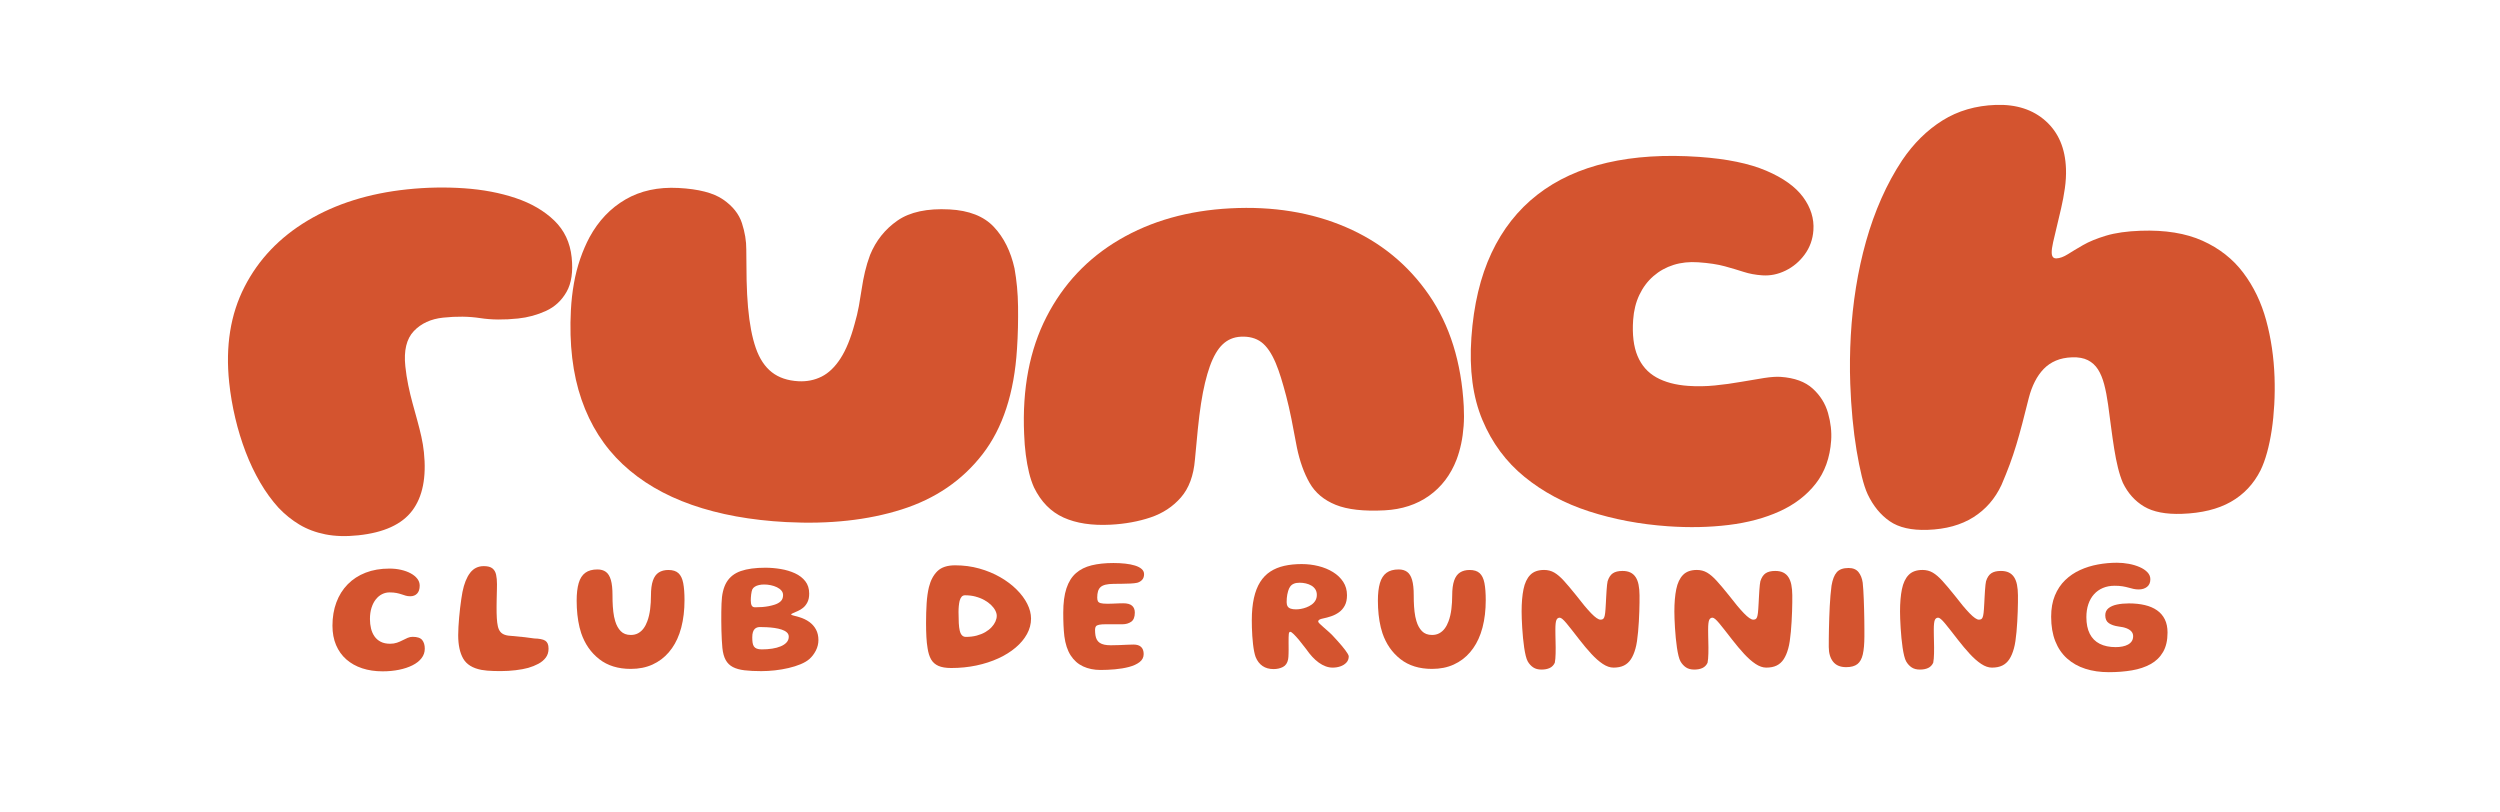
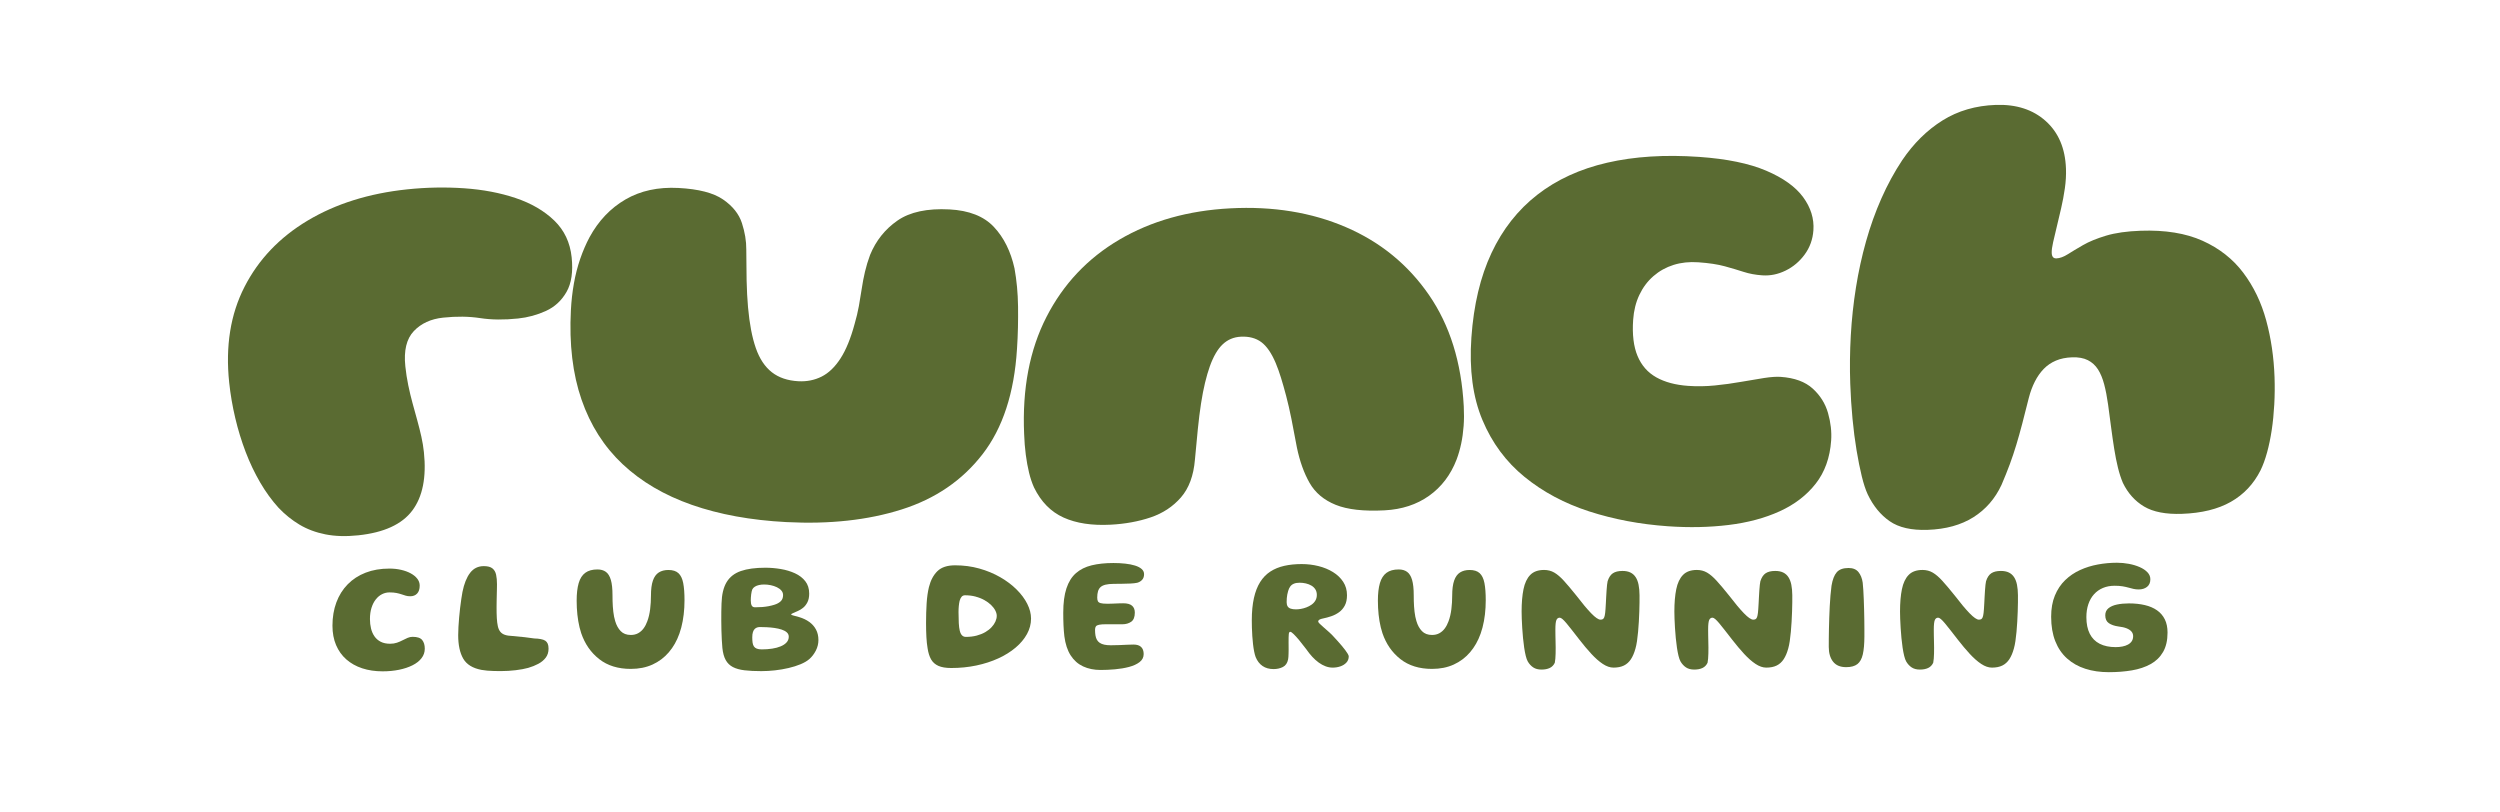
<svg xmlns="http://www.w3.org/2000/svg" viewBox="0 0 1200 389.509" width="1200" height="389.509">
-   <g transform="translate(600.0 151.7545) rotate(0) scale(0.1556902) translate(-3227.505 584.1996)" fill="#D4542F">
+   <g transform="translate(600.0 151.7545) rotate(0) scale(0.1556902) translate(-3227.505 584.1996)" fill="#5A6B32">
    <path transform="rotate(-6 621 -449) translate(0 30) scale(1 -1)" d="M422.307 -43.601Q365.605 -43.601 322.005 -30.051Q278.404 -16.501 245.653 8.15Q212.902 32.8 187.002 66.5Q159.701 103.7 138.851 149.9Q118.001 196.1 104.151 248.1Q90.3 300.099 83.15 355.75Q76 411.4 76 466.6Q76 635.6 153.801 754.901Q231.602 874.201 368.853 937.801Q506.104 1001.401 684.005 1001.401Q773.006 1001.401 859.007 986.351Q945.008 971.301 1014.159 939.6Q1083.31 907.9 1124.86 858.449Q1166.411 808.998 1166.411 740.096Q1166.411 672.995 1139.56 635.594Q1112.71 598.193 1070.359 583.943Q1028.008 569.692 982.406 569.692Q917.106 569.692 866.406 583.092Q815.706 596.492 753.107 596.492Q695.911 596.492 658.612 564.594Q621.313 532.697 621.313 459.3Q621.313 429.501 624.163 400.601Q627.013 371.702 631.513 344.353Q636.013 317.004 640.463 290.204Q644.912 263.405 647.762 238.755Q650.612 214.105 650.612 190.205Q650.612 73.602 596.261 15.001Q541.91 -43.601 422.307 -43.601Z" />
    <path transform="rotate(3 1817 -455) translate(1101 -25) scale(1 -1)" d="M723.307 -76Q559.106 -76 429.804 -38.201Q300.503 -0.401 210.452 75.599Q120.401 151.598 73.2 267.998Q25.999 384.398 25.999 541.698Q25.999 584.499 30.999 624.749Q35.999 664.999 46.5 701.499Q57 737.999 71.6 769.199Q109.001 847.4 176.153 891.351Q243.304 935.301 337.506 935.301Q430.508 935.301 476.56 907.101Q522.611 878.9 538.511 837.4Q554.411 795.899 556.211 756.899Q558.011 731.898 559.262 707.998Q560.512 684.099 562.212 661.549Q563.912 638.999 566.062 618.349Q568.212 597.7 570.912 579.1Q581.712 503.202 601.462 454.854Q621.212 406.507 654.66 383.058Q688.109 359.61 738.107 359.61Q776.804 359.61 808.452 377.508Q840.101 395.407 863.7 436.305Q887.3 477.203 901.8 545.301Q908.5 573.601 912 600.901Q915.5 628.201 918 654.75Q920.5 681.3 925.25 707.55Q930 733.8 938.2 759.999Q961.801 827.499 1017.052 870.25Q1072.303 913 1175.305 913Q1266.007 913 1314.758 866.349Q1363.51 819.699 1385.11 741.698Q1391.41 714.898 1395.761 685.498Q1400.111 656.099 1402.161 624.599Q1404.211 593.099 1405.211 560.399Q1406.211 527.7 1405.711 494.3Q1403.712 290.099 1316.511 164.449Q1229.31 38.799 1076.309 -18.601Q923.307 -76 723.307 -76Z" />
    <path transform="rotate(-3 3200 -440) translate(2499 15) scale(1 -1)" d="M273.305 -22Q186.803 -22 129.502 7.6Q72.201 37.2 43.4 105.001Q35.3 125.901 30.5 151.35Q25.699 176.8 23.349 207.049Q20.999 237.299 21.599 271.398Q23.498 480.399 109.349 628.149Q195.2 775.9 346.351 854.3Q497.503 932.7 692.704 932.7Q890.505 932.7 1045.657 856.1Q1200.808 779.499 1290.209 634.399Q1379.61 489.299 1379.61 285Q1379.61 253.4 1376.01 224.851Q1372.41 196.301 1365.61 170.801Q1358.81 145.301 1348.71 122.301Q1317.709 53.301 1258.407 15.65Q1199.106 -22 1119.205 -22Q1022.602 -22 969.401 2.85Q916.2 27.701 892.649 74.401Q869.099 121.102 859.198 185.703Q852.898 234.602 846.998 274.451Q841.098 314.3 834.498 345.95Q827.898 377.599 821.498 402.848Q815.098 428.098 807.698 448.797Q790.598 496.094 766.449 515.943Q742.301 535.791 704.204 535.791Q671.707 535.791 647.459 515.293Q623.211 494.794 604.211 449.497Q595.112 427.598 586.812 399.699Q578.512 371.8 571.162 336.6Q563.812 301.401 557.262 258.751Q550.712 216.102 543.311 164.702Q533.311 91.101 494.11 50.601Q454.909 10.1 397.758 -5.95Q340.607 -22 273.305 -22Z" />
    <path transform="rotate(4 4475 -512) translate(3878 -20) scale(1 -1)" d="M678.003 -79.301Q549.003 -79.301 432.902 -50.601Q316.802 -21.901 226.501 41.649Q136.201 105.199 84.6 207.749Q33 310.299 33 458.901Q33 610.301 76.65 723.202Q120.3 836.102 205 912.102Q289.701 988.102 413.001 1025.752Q536.302 1063.402 694.603 1063.402Q822.804 1063.402 903.755 1035.402Q984.705 1007.402 1023.255 961.751Q1061.805 916.1 1061.805 862.199Q1061.805 820.298 1040.305 786.097Q1018.804 751.897 984.903 732.296Q951.003 712.696 914.202 712.696Q882.802 712.696 856.252 719.296Q829.702 725.895 796.952 732.495Q764.202 739.095 714.603 739.095Q673.205 739.095 639.157 725.696Q605.108 712.296 579.759 686.997Q554.41 661.698 540.561 626.45Q526.711 591.201 526.711 548.303Q526.711 480.105 547.96 437.856Q569.209 395.607 610.258 376.208Q651.306 356.809 710.204 356.809Q751.002 356.809 792.301 363.859Q833.6 370.908 872.15 380.607Q910.7 390.307 941.9 397.356Q973.1 404.406 992.801 404.406Q1056.902 404.406 1093.803 375.205Q1130.704 346.004 1146.154 303.153Q1161.604 260.302 1161.604 219.301Q1161.604 140.1 1123.404 83.499Q1085.204 26.899 1018.604 -9.201Q952.003 -45.301 864.403 -62.301Q776.803 -79.301 678.003 -79.301Z" />
    <path transform="rotate(-2 5725 -591) translate(5043 10) scale(1 -1)" d="M250.804 -50Q175.902 -50 134.701 -19.25Q93.5 11.501 69.9 65.801Q60.8 87.201 53.499 122.351Q46.199 157.5 40.249 202.95Q34.299 248.399 31.149 300.698Q27.999 352.997 27.999 408.695Q27.999 482.096 34.849 556.946Q41.699 631.796 55.899 704.397Q70.1 776.997 92 845.647Q113.901 914.297 143.951 976.297Q174.002 1038.298 212.203 1091.798Q267.604 1167.699 340.556 1209.849Q413.508 1252 506.31 1252Q601.312 1252 658.564 1196.899Q715.815 1141.798 715.815 1047.797Q715.815 1018.497 710.265 987.548Q704.715 956.598 696.815 927.149Q688.915 897.7 681.415 870.801Q673.914 843.901 668.364 823.052Q662.814 802.202 662.814 790.003Q662.814 772.603 676.514 772.603Q692.515 772.603 712.064 784.053Q731.614 795.502 760.114 810.651Q788.613 825.801 832.062 837.25Q875.511 848.699 939.309 848.699Q1052.609 848.699 1128.86 811.149Q1205.11 773.6 1250.91 708.2Q1296.71 642.8 1316.36 559.15Q1336.01 475.5 1336.01 383.299Q1336.01 340.599 1332.26 299Q1328.51 257.4 1321.61 220.351Q1314.711 183.301 1304.861 151.902Q1295.011 120.502 1282.711 97.403Q1248.71 35.501 1188.009 3.751Q1127.307 -28 1036.205 -28Q961.603 -28 920.302 -1.5Q879.001 25.001 857.401 73.702Q849.3 94.702 843.75 121.252Q838.2 147.801 834.299 179.35Q830.399 210.9 827.099 245.599Q823.798 280.298 820.198 316.597Q816.598 351.697 810.348 379.296Q804.099 406.894 792.899 425.993Q781.7 445.092 762.651 455.591Q743.602 466.091 714.303 466.091Q686.005 466.091 664.057 457.642Q642.109 449.192 625.71 433.394Q609.311 417.595 597.061 395.446Q584.812 373.297 576.712 345.997Q564.111 301.898 553.661 267.099Q543.211 232.3 533.06 202.451Q522.91 172.601 510.91 143.302Q498.91 114.002 483.209 80.702Q451.309 17.901 393.007 -16.049Q334.706 -50 250.804 -50Z" />
  </g>
-   <g transform="translate(600.0 296.509) rotate(0) scale(0.03931624) translate(-11258.473 585)" fill="#D4542F">
+   <g transform="translate(600.0 296.509) rotate(0) scale(0.03931624) translate(-11258.473 585)" fill="#5A6B32">
    <path transform="rotate(0 620 -558) translate(0 0) scale(1 -1)" d="M669 -69.475Q532 -69.475 419.425 -32.375Q306.85 4.725 225.75 76.138Q144.65 147.551 100.575 251.151Q56.5 354.751 56.5 487.751Q56.5 643.951 104.275 772.238Q152.05 900.525 242.55 992.913Q333.049 1085.3 461.562 1135.15Q590.074 1185 752.224 1185Q827.424 1185 894.236 1169.7Q961.049 1154.4 1012.261 1126.55Q1063.474 1098.7 1092.524 1060.725Q1121.574 1022.75 1121.574 977.076Q1121.574 913.452 1090.312 880.252Q1059.049 847.053 1006.5 847.053Q975.675 847.053 951.263 854.253Q926.851 861.453 900.288 870.616Q873.725 879.779 838.612 886.979Q803.499 894.179 752.598 894.179Q705.122 894.179 662.197 872.691Q619.271 851.204 585.932 809.241Q552.594 767.278 533.406 706.864Q514.218 646.451 514.218 568.25Q514.218 507.149 527.506 452.861Q540.794 398.572 569.895 357.009Q598.995 315.446 645.946 291.371Q692.897 267.295 761.223 267.295Q806.199 267.295 843.349 279.958Q880.5 292.621 912.375 309.571Q944.25 326.521 974.288 339.184Q1004.325 351.847 1035.1 351.847Q1120.649 351.847 1152.136 312.61Q1183.623 273.373 1183.623 207.099Q1183.623 142.2 1143.623 90.65Q1103.623 39.1 1032.561 3.75Q961.499 -31.6 868.462 -50.537Q775.424 -69.475 669 -69.475Z" />
    <path transform="rotate(0 2143 -574) translate(1515 0) scale(1 -1)" d="M361.148 -51.849Q199.599 -21.124 138.05 85.488Q76.5 192.1 76.5 372.35Q76.5 417.225 79.675 472.5Q82.85 527.776 88.025 587.351Q93.2 646.927 100.063 705.039Q106.925 763.152 114.463 813.527Q122 863.903 128.725 899.953Q159 1050.777 221.999 1132.888Q284.998 1215 389.371 1215Q460.47 1215 494.669 1187.25Q528.869 1159.501 539.481 1109.901Q550.094 1060.302 550.094 993.753Q550.094 966.178 549.281 933.415Q548.468 900.652 547.668 864.977Q546.868 829.301 546.081 791.85Q545.293 754.4 545.168 717.799Q545.043 681.199 545.581 646.073Q546.118 610.948 548.143 579.597Q551.518 521.696 560.693 480.97Q569.868 440.245 590.081 414.607Q610.293 388.969 645.756 376.519Q681.219 364.069 736.495 362.044Q817.77 355.294 889.32 347.307Q960.869 339.32 1005.644 331.845Q1047.495 331.045 1083.095 324.545Q1118.695 318.046 1139.745 304.546Q1159.845 290.371 1169.745 267.646Q1179.645 244.922 1179.645 206.922Q1179.645 142.623 1145.42 97.511Q1111.195 52.399 1054.921 22.287Q998.646 -7.825 931.146 -27.275Q867.146 -45.024 777.659 -55.737Q688.172 -66.449 598.647 -66.449Q557.772 -66.449 514.36 -65.462Q470.948 -64.474 431.41 -60.987Q391.873 -57.499 361.148 -51.849Z" />
    <path transform="rotate(0 3696 -567) translate(3007 0) scale(1 -1)" d="M691.847 -39.75Q459.248 -39.75 306.749 79.287Q154.25 198.325 86.626 395.699Q74.951 430.949 65.938 468.174Q56.926 505.399 50.413 544.112Q43.901 582.825 39.551 623.7Q35.201 664.575 33.026 706.775Q30.851 748.976 30.851 792.501Q30.851 923.351 55.6 1007.938Q80.35 1092.526 136.249 1133.5Q192.148 1174.475 284.447 1174.475Q347.071 1174.475 387.67 1144.838Q428.27 1115.2 448.332 1046.587Q468.394 977.975 468.394 859.874Q468.394 825.048 469.219 790.211Q470.044 755.373 472.369 722.36Q474.694 689.348 478.344 657.997Q481.994 626.647 487.644 597.959Q493.294 569.272 501.269 543.746Q523.745 467.595 569.083 421.107Q614.421 374.619 692.147 374.619Q742.948 374.619 781.561 395.882Q820.174 417.144 847.912 454.72Q875.65 492.296 893.5 542.071Q905.8 575.222 914.438 612.522Q923.075 649.822 928.05 689.948Q933.025 730.073 935.513 772.023Q938 813.974 938 855.399Q938 969.975 961.775 1038.487Q985.55 1107 1033.374 1137.488Q1081.198 1167.975 1151.172 1167.975Q1230.996 1167.975 1273.445 1128.913Q1315.895 1089.85 1331.732 1008.175Q1347.569 926.5 1347.569 798.65Q1347.569 753.725 1345.069 710.475Q1342.569 667.225 1337.732 625.3Q1332.894 583.374 1325.394 543.449Q1317.894 503.524 1308.057 465.424Q1298.219 427.324 1285.219 391.049Q1238.72 259.424 1155.733 162.75Q1072.745 66.075 956.509 13.163Q840.272 -39.75 691.847 -39.75Z" />
    <path transform="rotate(0 5396 -564) translate(4716 0) scale(1 -1)" d="M575.922 -67Q457.698 -67 371.935 -56.862Q286.173 -46.724 229.586 -17.424Q172.999 11.876 141.624 68.201Q110.25 124.526 100.8 216.901Q96.75 260.826 93.85 314.776Q90.95 368.726 89.375 427.777Q87.8 486.827 87.563 546.065Q87.326 605.303 87.926 659.803Q88.526 714.303 90.476 758.328Q95.026 923.852 152.613 1019.326Q210.201 1114.801 326.713 1155.163Q443.225 1195.525 624.899 1195.525Q719.349 1195.525 814.048 1179.563Q908.748 1163.6 987.285 1127.463Q1065.822 1091.325 1113.297 1030.638Q1160.772 969.95 1160.772 879.5Q1160.772 816.6 1139.584 774.562Q1118.396 732.525 1087.246 707.287Q1056.096 682.049 1024.196 668.049Q989.221 652.349 965.083 642.125Q940.946 631.9 940.946 624.875Q940.946 618.2 968.721 611.687Q996.496 605.175 1039.547 592.25Q1109.822 571.25 1162.297 533.337Q1214.772 495.425 1244.109 440.337Q1273.447 385.25 1273.447 312.55Q1273.447 245.3 1241.784 183.512Q1210.121 121.725 1161.521 79.35Q1121.171 44.6 1055.409 17.2Q989.647 -10.2 909.034 -29.075Q828.422 -47.95 742.672 -57.475Q656.922 -67 575.922 -67ZM582.272 198.497Q648.573 198.497 707.999 207.535Q767.425 216.572 813.126 235.66Q858.827 254.748 885.102 284.061Q911.377 313.374 911.377 353.25Q911.377 385.1 887.277 406.463Q863.176 427.826 823.663 440.664Q784.149 453.502 737.261 460.102Q690.372 466.702 643.296 469.027Q596.22 471.352 558.144 471.352Q542.869 471.352 526.656 466.439Q510.444 461.527 496.519 448.551Q482.594 435.576 474.182 410.551Q465.769 385.525 465.769 345.625Q465.769 308.999 469.57 281.548Q473.37 254.097 485.232 235.597Q497.095 217.097 520.458 207.797Q543.821 198.497 582.272 198.497ZM499.945 712.349Q548.121 712.349 589.197 715.698Q630.273 719.048 666.336 726.048Q702.399 733.048 735.374 743.324Q784.375 758.524 813.163 786.024Q841.952 813.525 841.952 861.376Q841.952 892.676 821.289 916.752Q800.626 940.827 766.413 957.327Q732.2 973.828 691.4 982.253Q650.599 990.678 610.999 990.678Q577.798 990.678 548.222 984.115Q518.647 977.553 497.459 964.077Q476.271 950.602 466.396 931.202Q461.795 921.351 458.358 904.814Q454.92 888.276 452.295 868.963Q449.67 849.65 448.695 830.149Q447.72 810.649 447.72 794.898Q447.72 754.773 459.107 733.561Q470.495 712.349 499.945 712.349Z" />
    <path transform="rotate(0 7944 -598) translate(7227 0) scale(1 -1)" d="M383.974 -28.875Q286.399 -28.875 227.275 -2.812Q168.15 23.25 137.725 76.912Q107.301 130.575 94.976 214.224Q84.75 273.9 80.625 350.675Q76.5 427.451 76.5 519.727Q76.5 648.652 83.525 760.177Q90.55 871.701 111.65 958.876Q142.85 1083.35 215.674 1154.1Q288.498 1224.85 431.397 1224.85Q586.647 1224.85 726.147 1185.825Q865.647 1146.8 981.36 1080.25Q1097.072 1013.7 1181.634 929.788Q1266.197 845.875 1312.247 754.263Q1358.297 662.651 1358.297 574.501Q1358.297 476.126 1308.822 385.976Q1259.347 295.826 1169.635 220.038Q1079.923 144.251 958.223 88.476Q836.523 32.7 690.736 1.913Q544.949 -28.875 383.974 -28.875ZM561.971 351.02Q635.297 351.02 694.998 366.97Q754.699 382.92 800.263 409.546Q845.826 436.171 876.927 469.86Q908.027 503.548 923.828 539.336Q939.628 575.124 939.628 608.25Q939.628 638.826 921.89 673.351Q904.152 707.877 870.302 740.753Q836.451 773.628 788.8 800.254Q741.149 826.88 681.673 842.992Q622.196 859.105 552.52 859.105Q526.62 859.105 510.845 841.317Q495.07 823.53 486.094 790.179Q479.819 763.554 476.357 728.878Q472.894 694.202 472.894 654.376Q472.894 576.499 476.019 519.823Q479.144 463.146 487.995 426.721Q506.145 351.02 561.971 351.02Z" />
    <path transform="rotate(0 9472 -600) translate(8902 0) scale(1 -1)" d="M532.074 -52.75Q412.299 -52.75 318.774 -9.15Q225.249 34.45 166.787 125.562Q108.325 216.675 89.9 359.725Q86.225 390.975 83.713 424.388Q81.2 457.8 79.525 493.875Q77.85 529.951 77.175 567.838Q76.5 605.726 76.5 646.276Q76.5 825.851 115.488 943.7Q154.475 1061.55 231.5 1129.175Q308.524 1196.8 423.312 1224.862Q538.099 1252.925 688.699 1252.925Q764.724 1252.925 832.536 1245.562Q900.349 1238.2 952.149 1222.112Q1003.949 1206.025 1033.587 1180.013Q1063.224 1154 1063.224 1116.376Q1063.224 1073.302 1039.012 1047.189Q1014.8 1021.077 978.525 1011.628Q946.5 1004.878 897.375 1002.415Q848.25 999.953 793.762 999.516Q739.275 999.078 689.649 998.403Q632.223 997.728 593.859 988.678Q555.496 979.628 533.058 959.94Q510.62 940.252 500.969 908.164Q491.319 876.075 491.319 830.999Q491.319 803.698 499.244 786.961Q507.169 770.223 533.307 763.036Q559.445 755.848 613.572 755.848Q635.947 755.848 661.634 756.523Q687.322 757.198 713.622 758.548Q739.923 759.898 764.623 760.573Q789.323 761.248 809.048 761.248Q883.023 761.248 916.648 731.624Q950.273 701.999 950.273 647.85Q950.273 566.751 906.011 535.939Q861.748 505.127 797.899 505.127Q773.224 505.127 747.174 505.127Q721.123 505.127 695.473 505.302Q669.823 505.477 646.173 505.477Q622.522 505.477 603.647 505.477Q545.171 505.477 515.02 499.464Q484.87 493.452 474.77 478.902Q464.67 464.351 464.67 437.376Q464.67 399.15 469.82 368.586Q474.97 338.023 487.57 315.635Q500.17 293.247 522.183 278.371Q544.195 263.496 577.258 256.133Q610.321 248.77 657.247 248.77Q709.598 248.77 762.373 251.033Q815.149 253.296 860.6 255.383Q906.05 257.471 934.251 257.471Q997.425 257.471 1027.862 227.321Q1058.299 197.172 1058.299 141.623Q1058.299 81.748 1008.624 43.461Q958.949 5.174 879.449 -15.776Q799.949 -36.725 707.974 -44.738Q615.999 -52.75 532.074 -52.75Z" />
    <path transform="rotate(0 11872 -599) translate(11240 0) scale(1 -1)" d="M306.396 -42Q226.973 -42 171.898 -4.55Q116.824 32.9 87.5 104.674Q77.05 132.674 68.975 173.412Q60.9 214.15 55.363 262.85Q49.825 311.55 46.475 362.575Q43.125 413.601 41.788 462.826Q40.45 512.051 40.45 553.026Q40.45 709.75 66.375 825.413Q92.3 941.075 142.536 1020.75Q192.773 1100.425 266.56 1148.525Q340.347 1196.625 436.409 1218.388Q532.471 1240.15 649.021 1240.15Q755.07 1240.15 853.883 1215.588Q952.695 1191.025 1031.532 1142.426Q1110.37 1093.826 1156.494 1023.051Q1202.619 952.276 1202.619 860.176Q1202.619 784.026 1175.731 733.513Q1148.843 683 1104.93 651.6Q1061.017 620.2 1009.629 602.913Q958.241 585.625 908.565 575.6Q881.065 570.25 866.19 561.688Q851.315 553.125 851.315 539.05Q851.315 529 871.527 509.338Q891.74 489.676 922.664 463.151Q953.589 436.627 987.251 406.327Q1020.913 376.027 1047.489 345.377Q1067.564 323.927 1091.327 297.439Q1115.09 270.951 1138.478 243.163Q1161.866 215.374 1181.142 189.874Q1200.418 164.373 1212.168 144.061Q1223.918 123.748 1223.918 113.373Q1223.918 68.574 1195.594 37.749Q1167.269 6.925 1122.595 -8.575Q1077.921 -24.075 1027.721 -24.075Q984.397 -24.075 941.61 -8.162Q898.822 7.75 858.035 37.126Q817.247 66.501 778.909 108.063Q740.572 149.626 705.146 200.926Q659.371 261.902 619.745 309.527Q580.119 357.152 551.482 385.065Q522.844 412.977 510.219 412.977Q502.619 412.977 498.156 406.54Q493.694 400.102 492.044 385.115Q490.394 370.127 489.894 345.976Q489.394 321.826 489.394 286.075Q489.394 270.45 489.719 248.05Q490.044 225.65 490.031 200.937Q490.019 176.224 489.331 152.487Q488.644 128.749 487.619 108.774Q486.594 88.799 483.894 77.049Q470.394 9.25 420.182 -16.375Q369.971 -42 306.396 -42ZM580.894 687.099Q606.32 687.099 639.533 692.736Q672.746 698.374 706.884 711.287Q741.023 724.199 770.036 744.524Q799.049 764.85 816.737 794.738Q834.425 824.626 834.425 863.876Q834.425 902.752 816.5 931.127Q798.574 959.503 768.136 977.34Q737.698 995.178 700.497 1003.778Q663.297 1012.378 624.746 1012.378Q582.495 1012.378 554.795 1000.828Q527.094 989.278 510.269 966.89Q493.444 944.502 484.169 911.001Q477.844 890.226 473.669 868.263Q469.494 846.301 467.656 823.45Q465.819 800.6 465.819 774.975Q465.819 743.325 477.894 723.824Q489.969 704.324 515.769 695.711Q541.569 687.099 580.894 687.099Z" />
    <path transform="rotate(0 13478 -567) translate(12789 0) scale(1 -1)" d="M691.847 -39.75Q459.248 -39.75 306.749 79.287Q154.25 198.325 86.626 395.699Q74.951 430.949 65.938 468.174Q56.926 505.399 50.413 544.112Q43.901 582.825 39.551 623.7Q35.201 664.575 33.026 706.775Q30.851 748.976 30.851 792.501Q30.851 923.351 55.6 1007.938Q80.35 1092.526 136.249 1133.5Q192.148 1174.475 284.447 1174.475Q347.071 1174.475 387.67 1144.838Q428.27 1115.2 448.332 1046.587Q468.394 977.975 468.394 859.874Q468.394 825.048 469.219 790.211Q470.044 755.373 472.369 722.36Q474.694 689.348 478.344 657.997Q481.994 626.647 487.644 597.959Q493.294 569.272 501.269 543.746Q523.745 467.595 569.083 421.107Q614.421 374.619 692.147 374.619Q742.948 374.619 781.561 395.882Q820.174 417.144 847.912 454.72Q875.65 492.296 893.5 542.071Q905.8 575.222 914.438 612.522Q923.075 649.822 928.05 689.948Q933.025 730.073 935.513 772.023Q938 813.974 938 855.399Q938 969.975 961.775 1038.487Q985.55 1107 1033.374 1137.488Q1081.198 1167.975 1151.172 1167.975Q1230.996 1167.975 1273.445 1128.913Q1315.895 1089.85 1331.732 1008.175Q1347.569 926.5 1347.569 798.65Q1347.569 753.725 1345.069 710.475Q1342.569 667.225 1337.732 625.3Q1332.894 583.374 1325.394 543.449Q1317.894 503.524 1308.057 465.424Q1298.219 427.324 1285.219 391.049Q1238.72 259.424 1155.733 162.75Q1072.745 66.075 956.509 13.163Q840.272 -39.75 691.847 -39.75Z" />
    <path transform="rotate(0 15294 -560) translate(14498 0) scale(1 -1)" d="M319.397 -48Q258.523 -48 218.824 -21.813Q179.124 4.375 151.85 50.725Q138.05 75.05 127.138 119.238Q116.225 163.426 107.85 219.777Q99.475 276.127 93.638 337.766Q87.8 399.404 83.975 460.117Q80.15 520.83 78.325 572.906Q76.5 624.981 76.5 661.056Q76.5 819.554 99.537 933.103Q122.575 1046.651 181.911 1107.476Q241.248 1168.3 351.147 1168.3Q419.896 1168.3 475.459 1136.112Q531.021 1103.924 593.796 1034.773Q656.572 965.622 745.447 854.745Q851.174 716.293 926.224 638.904Q1001.275 561.516 1039.325 561.516Q1056.3 561.516 1067.45 567.429Q1078.6 573.341 1085.612 591.404Q1092.625 609.467 1096.674 644.568Q1098.699 660.668 1100.924 691.506Q1103.149 722.345 1105.049 761.208Q1106.949 800.071 1109.199 841.422Q1111.449 882.773 1114.024 920.887Q1116.599 959 1119.836 987.826Q1123.073 1016.651 1126.448 1030.326Q1148.048 1099.226 1190.485 1127.713Q1232.922 1156.2 1307.646 1156.2Q1365.945 1156.2 1405.357 1136.838Q1444.768 1117.476 1469.181 1079.789Q1493.593 1042.102 1504.518 987.14Q1515.443 932.178 1516.093 860.629Q1516.743 824.804 1516.03 773.116Q1515.318 721.429 1513.405 660.928Q1511.493 600.428 1507.731 536.827Q1503.968 473.227 1498.518 412.589Q1493.069 351.951 1485.281 299.663Q1477.494 247.375 1466.694 209.65Q1445.094 130.25 1410.982 78.413Q1376.87 26.575 1325.233 1.25Q1273.596 -24.075 1198.597 -24.075Q1135.772 -24.075 1067.772 20.901Q999.772 65.876 927.784 143.902Q855.796 221.928 779.496 320.429Q729.696 384.605 690.97 434.218Q652.245 483.832 624.007 517.507Q595.769 551.183 575.431 568.371Q555.094 585.559 542.069 585.559Q513.594 585.559 501.169 556.484Q488.744 527.409 488.744 439.185Q488.744 407.234 489.369 370.758Q489.994 334.282 490.932 296.207Q491.869 258.131 492.282 220.917Q492.695 183.704 491.607 149.453Q490.52 115.202 488.445 86.026Q486.37 56.851 481.645 35.2Q460.721 -9.275 419.634 -28.638Q378.547 -48 319.397 -48Z" />
    <path transform="rotate(0 17159 -560) translate(16363 0) scale(1 -1)" d="M319.397 -48Q258.523 -48 218.824 -21.813Q179.124 4.375 151.85 50.725Q138.05 75.05 127.138 119.238Q116.225 163.426 107.85 219.777Q99.475 276.127 93.638 337.766Q87.8 399.404 83.975 460.117Q80.15 520.83 78.325 572.906Q76.5 624.981 76.5 661.056Q76.5 819.554 99.537 933.103Q122.575 1046.651 181.911 1107.476Q241.248 1168.3 351.147 1168.3Q419.896 1168.3 475.459 1136.112Q531.021 1103.924 593.796 1034.773Q656.572 965.622 745.447 854.745Q851.174 716.293 926.224 638.904Q1001.275 561.516 1039.325 561.516Q1056.3 561.516 1067.45 567.429Q1078.6 573.341 1085.612 591.404Q1092.625 609.467 1096.674 644.568Q1098.699 660.668 1100.924 691.506Q1103.149 722.345 1105.049 761.208Q1106.949 800.071 1109.199 841.422Q1111.449 882.773 1114.024 920.887Q1116.599 959 1119.836 987.826Q1123.073 1016.651 1126.448 1030.326Q1148.048 1099.226 1190.485 1127.713Q1232.922 1156.2 1307.646 1156.2Q1365.945 1156.2 1405.357 1136.838Q1444.768 1117.476 1469.181 1079.789Q1493.593 1042.102 1504.518 987.14Q1515.443 932.178 1516.093 860.629Q1516.743 824.804 1516.03 773.116Q1515.318 721.429 1513.405 660.928Q1511.493 600.428 1507.731 536.827Q1503.968 473.227 1498.518 412.589Q1493.069 351.951 1485.281 299.663Q1477.494 247.375 1466.694 209.65Q1445.094 130.25 1410.982 78.413Q1376.87 26.575 1325.233 1.25Q1273.596 -24.075 1198.597 -24.075Q1135.772 -24.075 1067.772 20.901Q999.772 65.876 927.784 143.902Q855.796 221.928 779.496 320.429Q729.696 384.605 690.97 434.218Q652.245 483.832 624.007 517.507Q595.769 551.183 575.431 568.371Q555.094 585.559 542.069 585.559Q513.594 585.559 501.169 556.484Q488.744 527.409 488.744 439.185Q488.744 407.234 489.369 370.758Q489.994 334.282 490.932 296.207Q491.869 258.131 492.282 220.917Q492.695 183.704 491.607 149.453Q490.52 115.202 488.445 86.026Q486.37 56.851 481.645 35.2Q460.721 -9.275 419.634 -28.638Q378.547 -48 319.397 -48Z" />
    <path transform="rotate(0 18542 -587) translate(18228 0) scale(1 -1)" d="M308.797 -18.475Q201.324 -18.475 148.912 48.724Q96.5 115.924 96.5 227.922Q96.5 271.222 96.838 327.684Q97.175 384.147 98.688 449.372Q100.2 514.598 102.388 584.198Q104.575 653.799 108.275 723.374Q111.975 792.95 117.35 857.263Q122.725 921.576 130.125 976.076Q148.65 1087.826 193.799 1140Q238.948 1192.175 338.272 1192.175Q419.046 1192.175 459.157 1142.25Q499.269 1092.326 510.744 1013.401Q514.794 976.226 518.169 924.25Q521.544 872.275 523.744 811.399Q525.944 750.523 527.806 686.985Q529.669 623.447 530.356 562.496Q531.044 501.546 531.394 448.42Q531.744 395.295 531.419 356.895Q531.094 220.747 512.256 138.336Q493.419 55.924 445.757 18.725Q398.095 -18.475 308.797 -18.475Z" />
    <path transform="rotate(0 19914 -560) translate(19118 0) scale(1 -1)" d="M319.397 -48Q258.523 -48 218.824 -21.813Q179.124 4.375 151.85 50.725Q138.05 75.05 127.138 119.238Q116.225 163.426 107.85 219.777Q99.475 276.127 93.638 337.766Q87.8 399.404 83.975 460.117Q80.15 520.83 78.325 572.906Q76.5 624.981 76.5 661.056Q76.5 819.554 99.537 933.103Q122.575 1046.651 181.911 1107.476Q241.248 1168.3 351.147 1168.3Q419.896 1168.3 475.459 1136.112Q531.021 1103.924 593.796 1034.773Q656.572 965.622 745.447 854.745Q851.174 716.293 926.224 638.904Q1001.275 561.516 1039.325 561.516Q1056.3 561.516 1067.45 567.429Q1078.6 573.341 1085.612 591.404Q1092.625 609.467 1096.674 644.568Q1098.699 660.668 1100.924 691.506Q1103.149 722.345 1105.049 761.208Q1106.949 800.071 1109.199 841.422Q1111.449 882.773 1114.024 920.887Q1116.599 959 1119.836 987.826Q1123.073 1016.651 1126.448 1030.326Q1148.048 1099.226 1190.485 1127.713Q1232.922 1156.2 1307.646 1156.2Q1365.945 1156.2 1405.357 1136.838Q1444.768 1117.476 1469.181 1079.789Q1493.593 1042.102 1504.518 987.14Q1515.443 932.178 1516.093 860.629Q1516.743 824.804 1516.03 773.116Q1515.318 721.429 1513.405 660.928Q1511.493 600.428 1507.731 536.827Q1503.968 473.227 1498.518 412.589Q1493.069 351.951 1485.281 299.663Q1477.494 247.375 1466.694 209.65Q1445.094 130.25 1410.982 78.413Q1376.87 26.575 1325.233 1.25Q1273.596 -24.075 1198.597 -24.075Q1135.772 -24.075 1067.772 20.901Q999.772 65.876 927.784 143.902Q855.796 221.928 779.496 320.429Q729.696 384.605 690.97 434.218Q652.245 483.832 624.007 517.507Q595.769 551.183 575.431 568.371Q555.094 585.559 542.069 585.559Q513.594 585.559 501.169 556.484Q488.744 527.409 488.744 439.185Q488.744 407.234 489.369 370.758Q489.994 334.282 490.932 296.207Q491.869 258.131 492.282 220.917Q492.695 183.704 491.607 149.453Q490.52 115.202 488.445 86.026Q486.37 56.851 481.645 35.2Q460.721 -9.275 419.634 -28.638Q378.547 -48 319.397 -48Z" />
    <path transform="rotate(0 21750 -588) translate(20983 0) scale(1 -1)" d="M759.873 -79.75Q602.773 -79.75 473.549 -38.125Q344.324 3.5 250.749 87.475Q157.175 171.45 106.837 298.65Q56.5 425.85 56.5 597Q56.5 745.5 102.138 856.087Q147.775 966.674 227.174 1043.537Q306.574 1120.399 409.361 1167.224Q512.148 1214.049 627.798 1235.199Q743.447 1256.349 859.397 1256.349Q933.022 1256.349 1005.372 1242.849Q1077.722 1229.349 1137.097 1203.287Q1196.472 1177.225 1232.009 1139.875Q1267.547 1102.525 1267.547 1055.176Q1267.547 993.527 1227.31 961.915Q1187.073 930.302 1125.449 930.302Q1091.174 930.302 1061.449 937.04Q1031.724 943.778 999.874 952.828Q968.024 961.878 927.561 968.616Q887.098 975.353 831.697 975.353Q752.022 975.353 688.233 948.316Q624.445 921.278 579.457 871.053Q534.469 820.827 510.519 750.102Q486.569 679.376 486.569 592Q486.569 470.798 527.807 389.235Q569.045 307.672 649.258 266.896Q729.471 226.121 844.572 226.121Q888.148 226.121 926.849 233.784Q965.55 241.446 994.913 257.434Q1024.276 273.422 1040.851 298.748Q1057.427 324.074 1057.427 359.75Q1057.427 391.601 1037.664 415.564Q1017.901 439.527 978 455.514Q938.1 471.502 877.349 478.252Q806.023 488.377 761.611 518.026Q717.198 547.676 717.198 614.875Q717.198 668.65 755.785 700.449Q794.372 732.249 859.997 746.061Q925.622 759.873 1006.396 759.873Q1113.196 759.873 1200.159 739.348Q1287.121 718.823 1349.058 675.586Q1410.996 632.349 1444.221 564.886Q1477.445 497.424 1477.445 403.874Q1477.445 261.15 1422.946 167.0Q1368.446 72.85 1270.834 18.838Q1173.222 -35.175 1042.885 -57.462Q912.548 -79.75 759.873 -79.75Z" />
  </g>
</svg>
